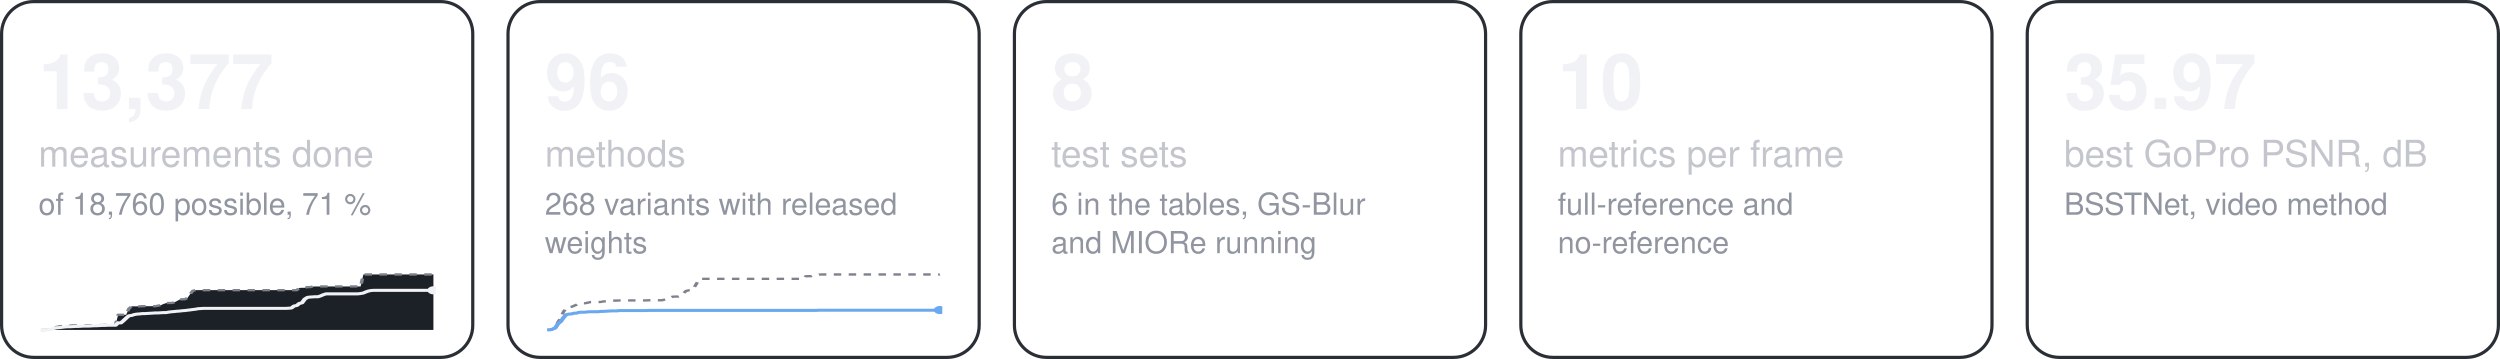
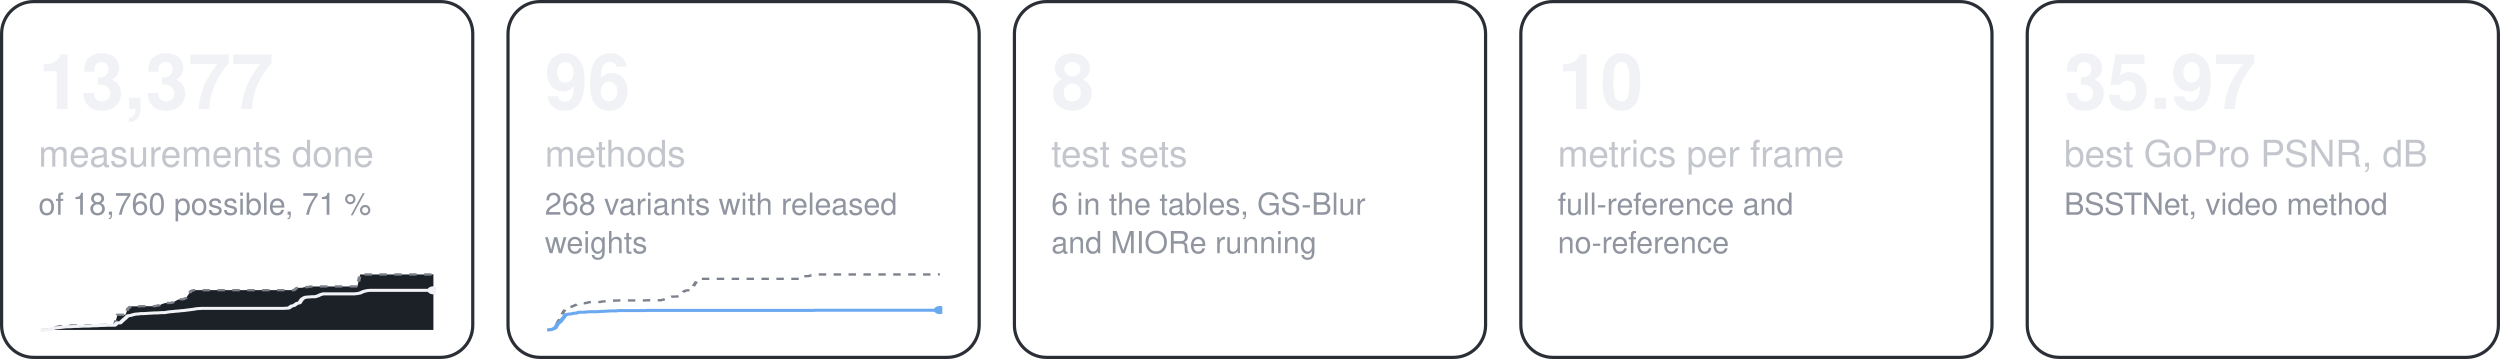
<svg xmlns="http://www.w3.org/2000/svg" viewBox="0 0 780 112" role="img" aria-label="13,377 of 18,760 measurements done; 96 methods, 268 variants" font-family="Geologica, -apple-system, 'Segoe UI', Helvetica, Arial, sans-serif">
  <g transform="translate(0 0)">
    <rect x=".5" y=".5" width="147" height="111" rx="10" fill="none" style="stroke:#2a2e35" />
    <text x="12" y="34" font-size="24" font-weight="600" style="fill:#f0f2f5">13,377</text>
    <text x="12" y="52" font-size="11.5" style="fill:#c3c6cc">measurements done</text>
    <text x="12" y="67" font-size="9.5" style="fill:#9095a0">of 18,760 possible, 71 %</text>
    <g transform="translate(12 84)">
      <svg width="124" height="20" viewBox="0 0 160 38" preserveAspectRatio="none" aria-hidden="true">
-         <polygon points="1.0,36.0 1.0,36.0 2.1,36.0 3.1,35.9 4.2,35.8 5.3,35.2 6.4,34.8 7.4,34.2 8.5,33.8 9.6,33.7 10.7,33.7 11.7,33.6 12.8,33.4 13.9,33.3 14.9,33.3 16.0,33.3 17.1,33.2 18.2,33.2 19.2,33.2 20.3,33.2 21.4,33.2 22.5,33.2 23.5,33.1 24.6,33.1 25.7,33.1 26.7,33.0 27.8,33.0 28.9,33.0 30.0,33.0 31.0,33.0 32.1,27.0 33.2,27.0 34.3,27.0 35.3,27.0 36.4,23.4 37.5,22.0 38.5,22.0 39.6,22.0 40.7,22.0 41.8,21.9 42.8,21.9 43.9,21.9 45.0,21.9 46.1,21.9 47.1,21.9 48.2,21.6 49.3,21.3 50.3,20.6 51.4,20.1 52.5,20.0 53.6,20.0 54.6,19.7 55.7,18.9 56.8,18.0 57.9,17.8 58.9,17.8 60.0,17.0 61.1,14.7 62.1,12.8 63.2,12.4 64.3,12.4 65.4,12.4 66.4,12.4 67.5,12.4 68.6,12.4 69.7,12.4 70.7,12.4 71.8,12.4 72.9,12.4 73.9,12.4 75.0,12.4 76.1,12.4 77.2,12.4 78.2,12.4 79.3,12.4 80.4,12.4 81.4,12.4 82.5,12.4 83.6,12.4 84.7,12.4 85.7,12.4 86.8,12.4 87.9,12.4 89.0,12.4 90.0,12.4 91.1,12.4 92.2,12.4 93.2,12.4 94.3,12.4 95.4,12.4 96.5,12.4 97.5,12.4 98.6,12.4 99.7,12.4 100.8,12.4 101.8,12.4 102.9,12.4 104.0,12.4 105.0,11.1 106.1,11.0 107.2,11.0 108.3,10.6 109.3,10.6 110.4,10.3 111.5,10.2 112.6,10.2 113.6,10.2 114.7,10.2 115.8,10.2 116.8,10.2 117.9,10.2 119.0,10.2 120.1,10.2 121.1,10.2 122.2,10.2 123.3,10.2 124.4,10.2 125.4,10.2 126.5,10.2 127.6,10.2 128.6,10.2 129.7,10.2 130.8,3.1 131.9,3.1 132.9,3.1 134.0,3.1 135.1,3.1 136.2,3.1 137.2,3.1 138.3,3.1 139.4,3.1 140.4,3.1 141.5,3.1 142.6,3.1 143.7,3.1 144.7,3.1 145.8,3.1 146.9,3.1 148.0,3.1 149.0,3.1 150.1,3.1 151.2,3.1 152.2,3.1 153.3,3.1 154.4,3.1 155.5,3.1 156.5,3.1 157.6,3.1 158.7,3.1 159.0,3.0 159.0,36.0" style="fill:#1c2027" />
-         <polyline points="1.0,36.0 2.1,36.0 3.1,35.9 4.2,35.8 5.3,35.2 6.4,34.8 7.4,34.2 8.5,33.8 9.6,33.7 10.7,33.7 11.7,33.6 12.8,33.4 13.9,33.3 14.9,33.3 16.0,33.3 17.1,33.2 18.2,33.2 19.2,33.2 20.3,33.2 21.4,33.2 22.5,33.2 23.5,33.1 24.6,33.1 25.7,33.1 26.7,33.0 27.8,33.0 28.9,33.0 30.0,33.0 31.0,33.0 32.1,27.0 33.2,27.0 34.3,27.0 35.3,27.0 36.4,23.4 37.5,22.0 38.5,22.0 39.6,22.0 40.7,22.0 41.8,21.9 42.8,21.9 43.9,21.9 45.0,21.9 46.1,21.9 47.1,21.9 48.2,21.6 49.3,21.3 50.3,20.6 51.4,20.1 52.5,20.0 53.6,20.0 54.6,19.7 55.7,18.9 56.8,18.0 57.9,17.8 58.9,17.8 60.0,17.0 61.1,14.7 62.1,12.8 63.2,12.4 64.3,12.4 65.4,12.4 66.4,12.4 67.5,12.4 68.6,12.4 69.7,12.4 70.7,12.4 71.8,12.4 72.9,12.4 73.9,12.4 75.0,12.4 76.1,12.4 77.2,12.4 78.2,12.4 79.3,12.4 80.4,12.4 81.4,12.4 82.5,12.4 83.6,12.4 84.7,12.4 85.7,12.4 86.8,12.4 87.9,12.4 89.0,12.4 90.0,12.4 91.1,12.4 92.2,12.4 93.2,12.4 94.3,12.4 95.4,12.4 96.5,12.4 97.5,12.4 98.6,12.4 99.7,12.4 100.8,12.4 101.8,12.4 102.9,12.4 104.0,12.4 105.0,11.1 106.1,11.0 107.2,11.0 108.3,10.6 109.3,10.6 110.4,10.3 111.5,10.2 112.6,10.2 113.6,10.2 114.7,10.2 115.8,10.2 116.8,10.2 117.9,10.2 119.0,10.2 120.1,10.2 121.1,10.2 122.2,10.2 123.3,10.2 124.4,10.2 125.4,10.2 126.5,10.2 127.6,10.2 128.6,10.2 129.7,10.2 130.8,3.1 131.9,3.1 132.9,3.1 134.0,3.1 135.1,3.1 136.2,3.1 137.2,3.1 138.3,3.1 139.4,3.1 140.4,3.1 141.5,3.1 142.6,3.1 143.7,3.1 144.7,3.1 145.8,3.1 146.9,3.1 148.0,3.1 149.0,3.1 150.1,3.1 151.2,3.1 152.2,3.1 153.3,3.1 154.4,3.1 155.5,3.1 156.5,3.1 157.6,3.1 158.7,3.1 159.0,3.0" fill="none" style="stroke:#7d828c" stroke-width="1.4" stroke-linejoin="round" stroke-dasharray="3 3" />
-         <polyline points="1.0,36.0 2.1,36.0 3.1,35.9 4.2,35.8 5.3,35.5 6.4,35.0 7.4,34.7 8.5,34.6 9.6,34.4 10.7,34.2 11.7,34.1 12.8,34.1 13.9,34.0 14.9,33.9 16.0,33.9 17.1,33.8 18.2,33.7 19.2,33.7 20.3,33.7 21.4,33.6 22.5,33.5 23.5,33.5 24.6,33.4 25.7,33.3 26.7,33.3 27.8,33.2 28.9,33.2 30.0,33.2 31.0,33.2 32.1,31.8 33.2,31.8 34.3,30.4 35.3,29.0 36.4,27.6 37.5,27.4 38.5,26.9 39.6,26.6 40.7,26.5 41.8,26.3 42.8,26.3 43.9,26.2 45.0,26.1 46.1,26.0 47.1,25.9 48.2,25.9 49.3,25.8 50.3,25.7 51.4,25.7 52.5,25.4 53.6,25.2 54.6,25.1 55.7,24.9 56.8,24.8 57.9,24.6 58.9,24.5 60.0,24.3 61.1,24.1 62.1,23.9 63.2,23.7 64.3,23.4 65.4,23.3 66.4,23.2 67.5,23.2 68.6,23.2 69.7,23.2 70.7,23.2 71.8,23.2 72.9,23.2 73.9,23.2 75.0,23.2 76.1,23.2 77.2,23.2 78.2,23.2 79.3,23.2 80.4,23.2 81.4,23.2 82.5,23.2 83.6,23.2 84.7,23.2 85.7,23.2 86.8,23.2 87.9,23.2 89.0,23.2 90.0,23.2 91.1,23.2 92.2,23.2 93.2,23.2 94.3,23.2 95.4,23.2 96.5,23.2 97.5,23.2 98.6,23.2 99.7,23.2 100.8,23.1 101.8,23.0 102.9,21.8 104.0,21.5 105.0,20.3 106.1,19.9 107.2,17.7 108.3,16.7 109.3,16.5 110.4,16.4 111.5,16.3 112.6,16.3 113.6,15.8 114.7,15.1 115.8,14.6 116.8,14.6 117.9,14.6 119.0,14.6 120.1,14.6 121.1,14.6 122.2,14.6 123.3,14.6 124.4,14.6 125.4,14.6 126.5,14.6 127.6,14.6 128.6,14.6 129.7,14.4 130.8,14.1 131.9,13.4 132.9,12.9 134.0,12.6 135.1,12.5 136.2,12.5 137.2,12.5 138.3,12.5 139.4,12.5 140.4,12.5 141.5,12.5 142.6,12.5 143.7,12.5 144.7,12.5 145.8,12.5 146.9,12.5 148.0,12.5 149.0,12.5 150.1,12.5 151.2,12.5 152.2,12.5 153.3,12.5 154.4,12.5 155.5,12.5 156.5,12.5 157.6,12.5 158.7,12.5 159.0,12.5" fill="none" style="stroke:#f0f2f5" stroke-width="1.8" stroke-linejoin="round" />
+         <polygon points="1.0,36.0 1.0,36.0 2.1,36.0 3.1,35.9 4.2,35.8 5.2,35.2 6.3,34.8 7.4,34.2 8.4,33.8 9.5,33.7 10.6,33.7 11.6,33.6 12.7,33.4 13.7,33.3 14.8,33.3 15.9,33.3 16.9,33.2 18.0,33.2 19.0,33.2 20.1,33.2 21.2,33.2 22.2,33.2 23.3,33.1 24.4,33.1 25.4,33.1 26.5,33.0 27.5,33.0 28.6,33.0 29.7,33.0 30.7,33.0 31.8,27.0 32.9,27.0 33.9,27.0 35.0,27.0 36.0,23.4 37.1,22.0 38.2,22.0 39.2,22.0 40.3,22.0 41.3,21.9 42.4,21.9 43.5,21.9 44.5,21.9 45.6,21.9 46.7,21.9 47.7,21.6 48.8,21.3 49.8,20.6 50.9,20.1 52.0,20.0 53.0,20.0 54.1,19.7 55.1,18.9 56.2,18.0 57.3,17.8 58.3,17.8 59.4,17.0 60.5,14.7 61.5,12.8 62.6,12.4 63.6,12.4 64.7,12.4 65.8,12.4 66.8,12.4 67.9,12.4 69.0,12.4 70.0,12.4 71.1,12.4 72.1,12.4 73.2,12.4 74.3,12.4 75.3,12.4 76.4,12.4 77.4,12.4 78.5,12.4 79.6,12.4 80.6,12.4 81.7,12.4 82.8,12.4 83.8,12.4 84.9,12.4 85.9,12.4 87.0,12.4 88.1,12.4 89.1,12.4 90.2,12.4 91.2,12.4 92.3,12.4 93.4,12.4 94.4,12.4 95.5,12.4 96.6,12.4 97.6,12.4 98.7,12.4 99.7,12.4 100.8,12.4 101.9,12.4 102.9,12.4 104.0,11.1 105.1,11.0 106.1,11.0 107.2,10.6 108.2,10.6 109.3,10.3 110.4,10.2 111.4,10.2 112.5,10.2 113.5,10.2 114.6,10.2 115.7,10.2 116.7,10.2 117.8,10.2 118.9,10.2 119.9,10.2 121.0,10.2 122.0,10.2 123.1,10.2 124.2,10.2 125.2,10.2 126.3,10.2 127.3,10.2 128.4,10.2 129.5,3.1 130.5,3.1 131.6,3.1 132.7,3.1 133.7,3.1 134.8,3.1 135.8,3.1 136.9,3.1 138.0,3.1 139.0,3.1 140.1,3.1 141.2,3.1 142.2,3.1 143.3,3.1 144.3,3.1 145.4,3.1 146.5,3.1 147.5,3.1 148.6,3.1 149.6,3.1 150.7,3.1 151.8,3.1 152.8,3.1 153.9,3.1 155.0,3.1 156.0,3.1 157.1,3.1 158.1,3.1 159.0,3.0 159.0,36.0" style="fill:#1c2027" />
+         <polyline points="1.0,36.0 2.1,36.0 3.1,35.9 4.2,35.8 5.2,35.2 6.3,34.8 7.4,34.2 8.4,33.8 9.5,33.7 10.6,33.7 11.6,33.6 12.7,33.4 13.7,33.3 14.8,33.3 15.9,33.3 16.9,33.2 18.0,33.2 19.0,33.2 20.1,33.2 21.2,33.2 22.2,33.2 23.3,33.1 24.4,33.1 25.4,33.1 26.5,33.0 27.5,33.0 28.6,33.0 29.7,33.0 30.7,33.0 31.8,27.0 32.9,27.0 33.9,27.0 35.0,27.0 36.0,23.4 37.1,22.0 38.2,22.0 39.2,22.0 40.3,22.0 41.3,21.9 42.4,21.9 43.5,21.9 44.5,21.9 45.6,21.9 46.7,21.9 47.7,21.6 48.8,21.3 49.8,20.6 50.9,20.1 52.0,20.0 53.0,20.0 54.1,19.7 55.1,18.9 56.2,18.0 57.3,17.8 58.3,17.8 59.4,17.0 60.5,14.7 61.5,12.8 62.6,12.4 63.6,12.4 64.7,12.4 65.8,12.4 66.8,12.4 67.9,12.4 69.0,12.4 70.0,12.4 71.1,12.4 72.1,12.4 73.2,12.4 74.3,12.4 75.3,12.4 76.4,12.4 77.4,12.4 78.5,12.4 79.6,12.4 80.6,12.4 81.7,12.4 82.8,12.4 83.8,12.4 84.9,12.4 85.9,12.4 87.0,12.4 88.1,12.4 89.1,12.4 90.2,12.4 91.2,12.4 92.3,12.4 93.4,12.4 94.4,12.4 95.5,12.4 96.6,12.4 97.6,12.4 98.7,12.4 99.7,12.4 100.8,12.4 101.9,12.4 102.9,12.4 104.0,11.1 105.1,11.0 106.1,11.0 107.2,10.6 108.2,10.6 109.3,10.3 110.4,10.2 111.4,10.2 112.5,10.2 113.5,10.2 114.6,10.2 115.7,10.2 116.7,10.2 117.8,10.2 118.9,10.2 119.9,10.2 121.0,10.2 122.0,10.2 123.1,10.2 124.2,10.2 125.2,10.2 126.3,10.2 127.3,10.2 128.4,10.2 129.5,3.1 130.5,3.1 131.6,3.1 132.7,3.1 133.7,3.1 134.8,3.1 135.8,3.1 136.9,3.1 138.0,3.1 139.0,3.1 140.1,3.1 141.2,3.1 142.2,3.1 143.3,3.1 144.3,3.1 145.4,3.1 146.5,3.1 147.5,3.1 148.6,3.1 149.6,3.1 150.7,3.1 151.8,3.1 152.8,3.1 153.9,3.1 155.0,3.1 156.0,3.1 157.1,3.1 158.1,3.1 159.0,3.0" fill="none" style="stroke:#7d828c" stroke-width="1.4" stroke-linejoin="round" stroke-dasharray="3 3" />
+         <polyline points="1.0,36.0 2.1,36.0 3.1,35.9 4.2,35.8 5.2,35.5 6.3,35.0 7.4,34.7 8.4,34.6 9.5,34.4 10.6,34.2 11.6,34.1 12.7,34.1 13.7,34.0 14.8,33.9 15.9,33.9 16.9,33.8 18.0,33.7 19.0,33.7 20.1,33.7 21.2,33.6 22.2,33.5 23.3,33.5 24.4,33.4 25.4,33.3 26.5,33.3 27.5,33.2 28.6,33.2 29.7,33.2 30.7,33.2 31.8,31.8 32.9,31.8 33.9,30.4 35.0,29.0 36.0,27.6 37.1,27.4 38.2,26.9 39.2,26.6 40.3,26.5 41.3,26.3 42.4,26.3 43.5,26.2 44.5,26.1 45.6,26.0 46.7,25.9 47.7,25.9 48.8,25.8 49.8,25.7 50.9,25.7 52.0,25.4 53.0,25.2 54.1,25.1 55.1,24.9 56.2,24.8 57.3,24.6 58.3,24.5 59.4,24.3 60.5,24.1 61.5,23.9 62.6,23.7 63.6,23.4 64.7,23.3 65.8,23.2 66.8,23.2 67.9,23.2 69.0,23.2 70.0,23.2 71.1,23.2 72.1,23.2 73.2,23.2 74.3,23.2 75.3,23.2 76.4,23.2 77.4,23.2 78.5,23.2 79.6,23.2 80.6,23.2 81.7,23.2 82.8,23.2 83.8,23.2 84.9,23.2 85.9,23.2 87.0,23.2 88.1,23.2 89.1,23.2 90.2,23.2 91.2,23.2 92.3,23.2 93.4,23.2 94.4,23.2 95.5,23.2 96.6,23.2 97.6,23.2 98.7,23.2 99.7,23.1 100.8,23.0 101.9,21.8 102.9,21.5 104.0,20.3 105.1,19.9 106.1,17.7 107.2,16.7 108.2,16.5 109.3,16.4 110.4,16.3 111.4,16.3 112.5,15.8 113.5,15.1 114.6,14.6 115.7,14.6 116.7,14.6 117.8,14.6 118.9,14.6 119.9,14.6 121.0,14.6 122.0,14.6 123.1,14.6 124.2,14.6 125.2,14.6 126.3,14.6 127.3,14.6 128.4,14.4 129.5,14.1 130.5,13.4 131.6,12.9 132.7,12.6 133.7,12.5 134.8,12.5 135.8,12.5 136.9,12.5 138.0,12.5 139.0,12.5 140.1,12.5 141.2,12.5 142.2,12.5 143.3,12.5 144.3,12.5 145.4,12.5 146.5,12.5 147.5,12.5 148.6,12.5 149.6,12.5 150.7,12.5 151.8,12.5 152.8,12.5 153.9,12.5 155.0,12.5 156.0,12.5 157.1,12.5 158.1,12.5 159.0,12.5" fill="none" style="stroke:#f0f2f5" stroke-width="1.8" stroke-linejoin="round" />
        <circle cx="159.0" cy="12.5" r="2.4" style="fill:#f0f2f5" />
      </svg>
    </g>
  </g>
  <g transform="translate(158 0)">
    <rect x=".5" y=".5" width="147" height="111" rx="10" fill="none" style="stroke:#2a2e35" />
    <text x="12" y="34" font-size="24" font-weight="600" style="fill:#f0f2f5">96</text>
    <text x="12" y="52" font-size="11.5" style="fill:#c3c6cc">methods</text>
    <text x="12" y="67" font-size="9.5" style="fill:#9095a0">268 variants with released</text>
    <text x="12" y="79" font-size="9.5" style="fill:#9095a0">weights</text>
    <g transform="translate(12 84)">
      <svg width="124" height="20" viewBox="0 0 160 38" preserveAspectRatio="none" aria-hidden="true">
-         <polyline points="1.0,36.0 2.1,35.9 3.1,35.5 4.2,34.8 5.3,31.3 6.4,29.0 7.4,25.5 8.5,23.1 9.6,22.5 10.7,22.3 11.7,21.7 12.8,21.0 13.9,20.2 14.9,20.2 16.0,20.2 17.1,19.9 18.2,19.5 19.2,19.5 20.3,19.5 21.4,19.5 22.5,19.4 23.5,19.1 24.6,19.0 25.7,18.9 26.7,18.6 27.8,18.6 28.9,18.6 30.0,18.5 31.0,18.5 32.1,18.5 33.2,18.5 34.3,18.5 35.3,18.5 36.4,18.5 37.5,18.5 38.5,18.5 39.6,18.5 40.7,18.5 41.8,18.4 42.8,18.4 43.9,18.4 45.0,18.4 46.1,18.4 47.1,18.4 48.2,18.0 49.3,17.7 50.3,16.8 51.4,16.3 52.5,16.2 53.6,16.2 54.6,15.8 55.7,14.5 56.8,12.9 57.9,12.5 58.9,12.5 60.0,11.1 61.1,8.4 62.1,6.2 63.2,5.7 64.3,5.7 65.4,5.7 66.4,5.7 67.5,5.7 68.6,5.7 69.7,5.7 70.7,5.7 71.8,5.7 72.9,5.7 73.9,5.7 75.0,5.7 76.1,5.7 77.2,5.7 78.2,5.7 79.3,5.7 80.4,5.7 81.4,5.7 82.5,5.7 83.6,5.7 84.7,5.7 85.7,5.7 86.8,5.7 87.9,5.7 89.0,5.7 90.0,5.7 91.1,5.7 92.2,5.7 93.2,5.7 94.3,5.7 95.4,5.7 96.5,5.7 97.5,5.7 98.6,5.7 99.7,5.7 100.8,5.7 101.8,5.7 102.9,5.7 104.0,5.7 105.0,4.2 106.1,4.1 107.2,4.1 108.3,3.6 109.3,3.6 110.4,3.2 111.5,3.1 112.6,3.1 113.6,3.1 114.7,3.1 115.8,3.1 116.8,3.1 117.9,3.1 119.0,3.1 120.1,3.1 121.1,3.1 122.2,3.1 123.3,3.1 124.4,3.1 125.4,3.1 126.5,3.1 127.6,3.1 128.6,3.1 129.7,3.1 130.8,3.1 131.9,3.1 132.9,3.1 134.0,3.1 135.1,3.1 136.2,3.1 137.2,3.1 138.3,3.1 139.4,3.1 140.4,3.1 141.5,3.1 142.6,3.1 143.7,3.1 144.7,3.1 145.8,3.1 146.9,3.1 148.0,3.1 149.0,3.1 150.1,3.1 151.2,3.1 152.2,3.1 153.3,3.1 154.4,3.1 155.5,3.1 156.5,3.1 157.6,3.1 158.7,3.1 159.0,3.0" fill="none" style="stroke:#7d828c" stroke-width="1.4" stroke-linejoin="round" stroke-dasharray="3 3" />
-         <polyline points="1.0,36.0 2.1,35.9 3.1,35.5 4.2,34.8 5.3,32.3 6.4,31.0 7.4,28.9 8.5,27.0 9.6,26.6 10.7,26.5 11.7,26.1 12.8,26.0 13.9,25.5 14.9,25.5 16.0,25.5 17.1,25.3 18.2,25.2 19.2,25.2 20.3,25.2 21.4,25.2 22.5,25.0 23.5,25.0 24.6,24.9 25.7,24.8 26.7,24.7 27.8,24.7 28.9,24.7 30.0,24.5 31.0,24.5 32.1,24.5 33.2,24.5 34.3,24.5 35.3,24.5 36.4,24.5 37.5,24.5 38.5,24.5 39.6,24.5 40.7,24.5 41.8,24.4 42.8,24.4 43.9,24.4 45.0,24.4 46.1,24.4 47.1,24.4 48.2,24.4 49.3,24.4 50.3,24.4 51.4,24.4 52.5,24.4 53.6,24.4 54.6,24.4 55.7,24.4 56.8,24.4 57.9,24.4 58.9,24.4 60.0,24.4 61.1,24.4 62.1,24.4 63.2,24.4 64.3,24.4 65.4,24.4 66.4,24.4 67.5,24.4 68.6,24.4 69.7,24.4 70.7,24.4 71.8,24.4 72.9,24.4 73.9,24.4 75.0,24.4 76.1,24.4 77.2,24.4 78.2,24.4 79.3,24.4 80.4,24.4 81.4,24.4 82.5,24.4 83.6,24.4 84.7,24.4 85.7,24.4 86.8,24.4 87.9,24.4 89.0,24.4 90.0,24.4 91.1,24.4 92.2,24.4 93.2,24.4 94.3,24.4 95.4,24.4 96.5,24.4 97.5,24.4 98.6,24.4 99.7,24.4 100.8,24.4 101.8,24.4 102.9,24.4 104.0,24.4 105.0,24.4 106.1,24.4 107.2,24.4 108.3,24.4 109.3,24.4 110.4,24.3 111.5,24.3 112.6,24.3 113.6,24.3 114.7,24.3 115.8,24.3 116.8,24.3 117.9,24.3 119.0,24.3 120.1,24.3 121.1,24.3 122.2,24.3 123.3,24.3 124.4,24.3 125.4,24.3 126.5,24.3 127.6,24.3 128.6,24.3 129.7,24.3 130.8,24.3 131.9,24.3 132.9,24.3 134.0,24.3 135.1,24.3 136.2,24.3 137.2,24.3 138.3,24.3 139.4,24.3 140.4,24.3 141.5,24.3 142.6,24.3 143.7,24.3 144.7,24.3 145.8,24.3 146.9,24.3 148.0,24.3 149.0,24.3 150.1,24.3 151.2,24.3 152.2,24.3 153.3,24.3 154.4,24.3 155.5,24.3 156.5,24.3 157.6,24.3 158.7,24.3 159.0,24.2" fill="none" style="stroke:#6aa8f0" stroke-width="1.8" stroke-linejoin="round" />
+         <polyline points="1.0,36.0 2.1,35.9 3.1,35.5 4.2,34.8 5.2,31.3 6.3,29.0 7.4,25.5 8.4,23.1 9.5,22.5 10.6,22.3 11.6,21.7 12.7,21.0 13.7,20.2 14.8,20.2 15.9,20.2 16.9,19.9 18.0,19.5 19.0,19.5 20.1,19.5 21.2,19.5 22.2,19.4 23.3,19.1 24.4,19.0 25.4,18.9 26.5,18.6 27.5,18.6 28.6,18.6 29.7,18.5 30.7,18.5 31.8,18.5 32.9,18.5 33.9,18.5 35.0,18.5 36.0,18.5 37.1,18.5 38.2,18.5 39.2,18.5 40.3,18.5 41.3,18.4 42.4,18.4 43.5,18.4 44.5,18.4 45.6,18.4 46.7,18.4 47.7,18.0 48.8,17.7 49.8,16.8 50.9,16.3 52.0,16.2 53.0,16.2 54.1,15.8 55.1,14.5 56.2,12.9 57.3,12.5 58.3,12.5 59.4,11.1 60.5,8.4 61.5,6.2 62.6,5.7 63.6,5.7 64.7,5.7 65.8,5.7 66.8,5.7 67.9,5.7 69.0,5.7 70.0,5.7 71.1,5.7 72.1,5.7 73.2,5.7 74.3,5.7 75.3,5.7 76.4,5.7 77.4,5.7 78.5,5.7 79.6,5.7 80.6,5.7 81.7,5.7 82.8,5.7 83.8,5.7 84.9,5.7 85.9,5.7 87.0,5.7 88.1,5.7 89.1,5.7 90.2,5.7 91.2,5.7 92.3,5.7 93.4,5.7 94.4,5.7 95.5,5.7 96.6,5.7 97.6,5.7 98.7,5.7 99.7,5.7 100.8,5.7 101.9,5.7 102.9,5.7 104.0,4.2 105.1,4.1 106.1,4.1 107.2,3.6 108.2,3.6 109.3,3.2 110.4,3.1 111.4,3.1 112.5,3.1 113.5,3.1 114.6,3.1 115.7,3.1 116.7,3.1 117.8,3.1 118.9,3.1 119.9,3.1 121.0,3.1 122.0,3.1 123.1,3.1 124.2,3.1 125.2,3.1 126.3,3.1 127.3,3.1 128.4,3.1 129.5,3.1 130.5,3.1 131.6,3.1 132.7,3.1 133.7,3.1 134.8,3.1 135.8,3.1 136.9,3.1 138.0,3.1 139.0,3.1 140.1,3.1 141.2,3.1 142.2,3.1 143.3,3.1 144.3,3.1 145.4,3.1 146.5,3.1 147.5,3.1 148.6,3.1 149.6,3.1 150.7,3.1 151.8,3.1 152.8,3.1 153.9,3.1 155.0,3.1 156.0,3.1 157.1,3.1 158.1,3.1 159.0,3.0" fill="none" style="stroke:#7d828c" stroke-width="1.4" stroke-linejoin="round" stroke-dasharray="3 3" />
+         <polyline points="1.0,36.0 2.1,35.9 3.1,35.5 4.2,34.8 5.2,32.3 6.3,31.0 7.4,28.9 8.4,27.0 9.5,26.6 10.6,26.5 11.6,26.1 12.7,26.0 13.7,25.5 14.8,25.5 15.9,25.5 16.9,25.3 18.0,25.2 19.0,25.2 20.1,25.2 21.2,25.2 22.2,25.0 23.3,25.0 24.4,24.9 25.4,24.8 26.5,24.7 27.5,24.7 28.6,24.7 29.7,24.5 30.7,24.5 31.8,24.5 32.9,24.5 33.9,24.5 35.0,24.5 36.0,24.5 37.1,24.5 38.2,24.5 39.2,24.5 40.3,24.5 41.3,24.4 42.4,24.4 43.5,24.4 44.5,24.4 45.6,24.4 46.7,24.4 47.7,24.4 48.8,24.4 49.8,24.4 50.9,24.4 52.0,24.4 53.0,24.4 54.1,24.4 55.1,24.4 56.2,24.4 57.3,24.4 58.3,24.4 59.4,24.4 60.5,24.4 61.5,24.4 62.6,24.4 63.6,24.4 64.7,24.4 65.8,24.4 66.8,24.4 67.9,24.4 69.0,24.4 70.0,24.4 71.1,24.4 72.1,24.4 73.2,24.4 74.3,24.4 75.3,24.4 76.4,24.4 77.4,24.4 78.5,24.4 79.6,24.4 80.6,24.4 81.7,24.4 82.8,24.4 83.8,24.4 84.9,24.4 85.9,24.4 87.0,24.4 88.1,24.4 89.1,24.4 90.2,24.4 91.2,24.4 92.3,24.4 93.4,24.4 94.4,24.4 95.5,24.4 96.6,24.4 97.6,24.4 98.7,24.4 99.7,24.4 100.8,24.4 101.9,24.4 102.9,24.4 104.0,24.4 105.1,24.4 106.1,24.4 107.2,24.4 108.2,24.4 109.3,24.3 110.4,24.3 111.4,24.3 112.5,24.3 113.5,24.3 114.6,24.3 115.7,24.3 116.7,24.3 117.8,24.3 118.9,24.3 119.9,24.3 121.0,24.3 122.0,24.3 123.1,24.3 124.2,24.3 125.2,24.3 126.3,24.3 127.3,24.3 128.4,24.3 129.5,24.3 130.5,24.3 131.6,24.3 132.7,24.3 133.7,24.3 134.8,24.3 135.8,24.3 136.9,24.3 138.0,24.3 139.0,24.3 140.1,24.3 141.2,24.3 142.2,24.3 143.3,24.3 144.3,24.3 145.4,24.3 146.5,24.3 147.5,24.3 148.6,24.3 149.6,24.3 150.7,24.3 151.8,24.3 152.8,24.3 153.9,24.3 155.0,24.3 156.0,24.3 157.1,24.3 158.1,24.3 159.0,24.2" fill="none" style="stroke:#6aa8f0" stroke-width="1.8" stroke-linejoin="round" />
        <circle cx="159.0" cy="24.2" r="2.4" style="fill:#6aa8f0" />
      </svg>
    </g>
  </g>
  <g transform="translate(316 0)">
    <rect x=".5" y=".5" width="147" height="111" rx="10" fill="none" style="stroke:#2a2e35" />
    <text x="12" y="34" font-size="24" font-weight="600" style="fill:#f0f2f5">8</text>
    <text x="12" y="52" font-size="11.5" style="fill:#c3c6cc">test sets</text>
    <text x="12" y="67" font-size="9.5" style="fill:#9095a0">6 in the tables, GS-Blur</text>
    <text x="12" y="79" font-size="9.5" style="fill:#9095a0">and MIORe running</text>
  </g>
  <g transform="translate(474 0)">
    <rect x=".5" y=".5" width="147" height="111" rx="10" fill="none" style="stroke:#2a2e35" />
    <text x="12" y="34" font-size="24" font-weight="600" style="fill:#f0f2f5">10</text>
    <text x="12" y="52" font-size="11.5" style="fill:#c3c6cc">metrics per frame</text>
    <text x="12" y="67" font-size="9.5" style="fill:#9095a0">full-reference and</text>
    <text x="12" y="79" font-size="9.5" style="fill:#9095a0">no-reference</text>
  </g>
  <g transform="translate(632 0)">
    <rect x=".5" y=".5" width="147" height="111" rx="10" fill="none" style="stroke:#2a2e35" />
    <text x="12" y="34" font-size="24" font-weight="600" style="fill:#f0f2f5">35.97</text>
    <text x="12" y="52" font-size="11.5" style="fill:#c3c6cc">best GoPro PSNR, dB</text>
    <text x="12" y="67" font-size="9.5" style="fill:#9095a0">BSSTNet, video method</text>
  </g>
</svg>
